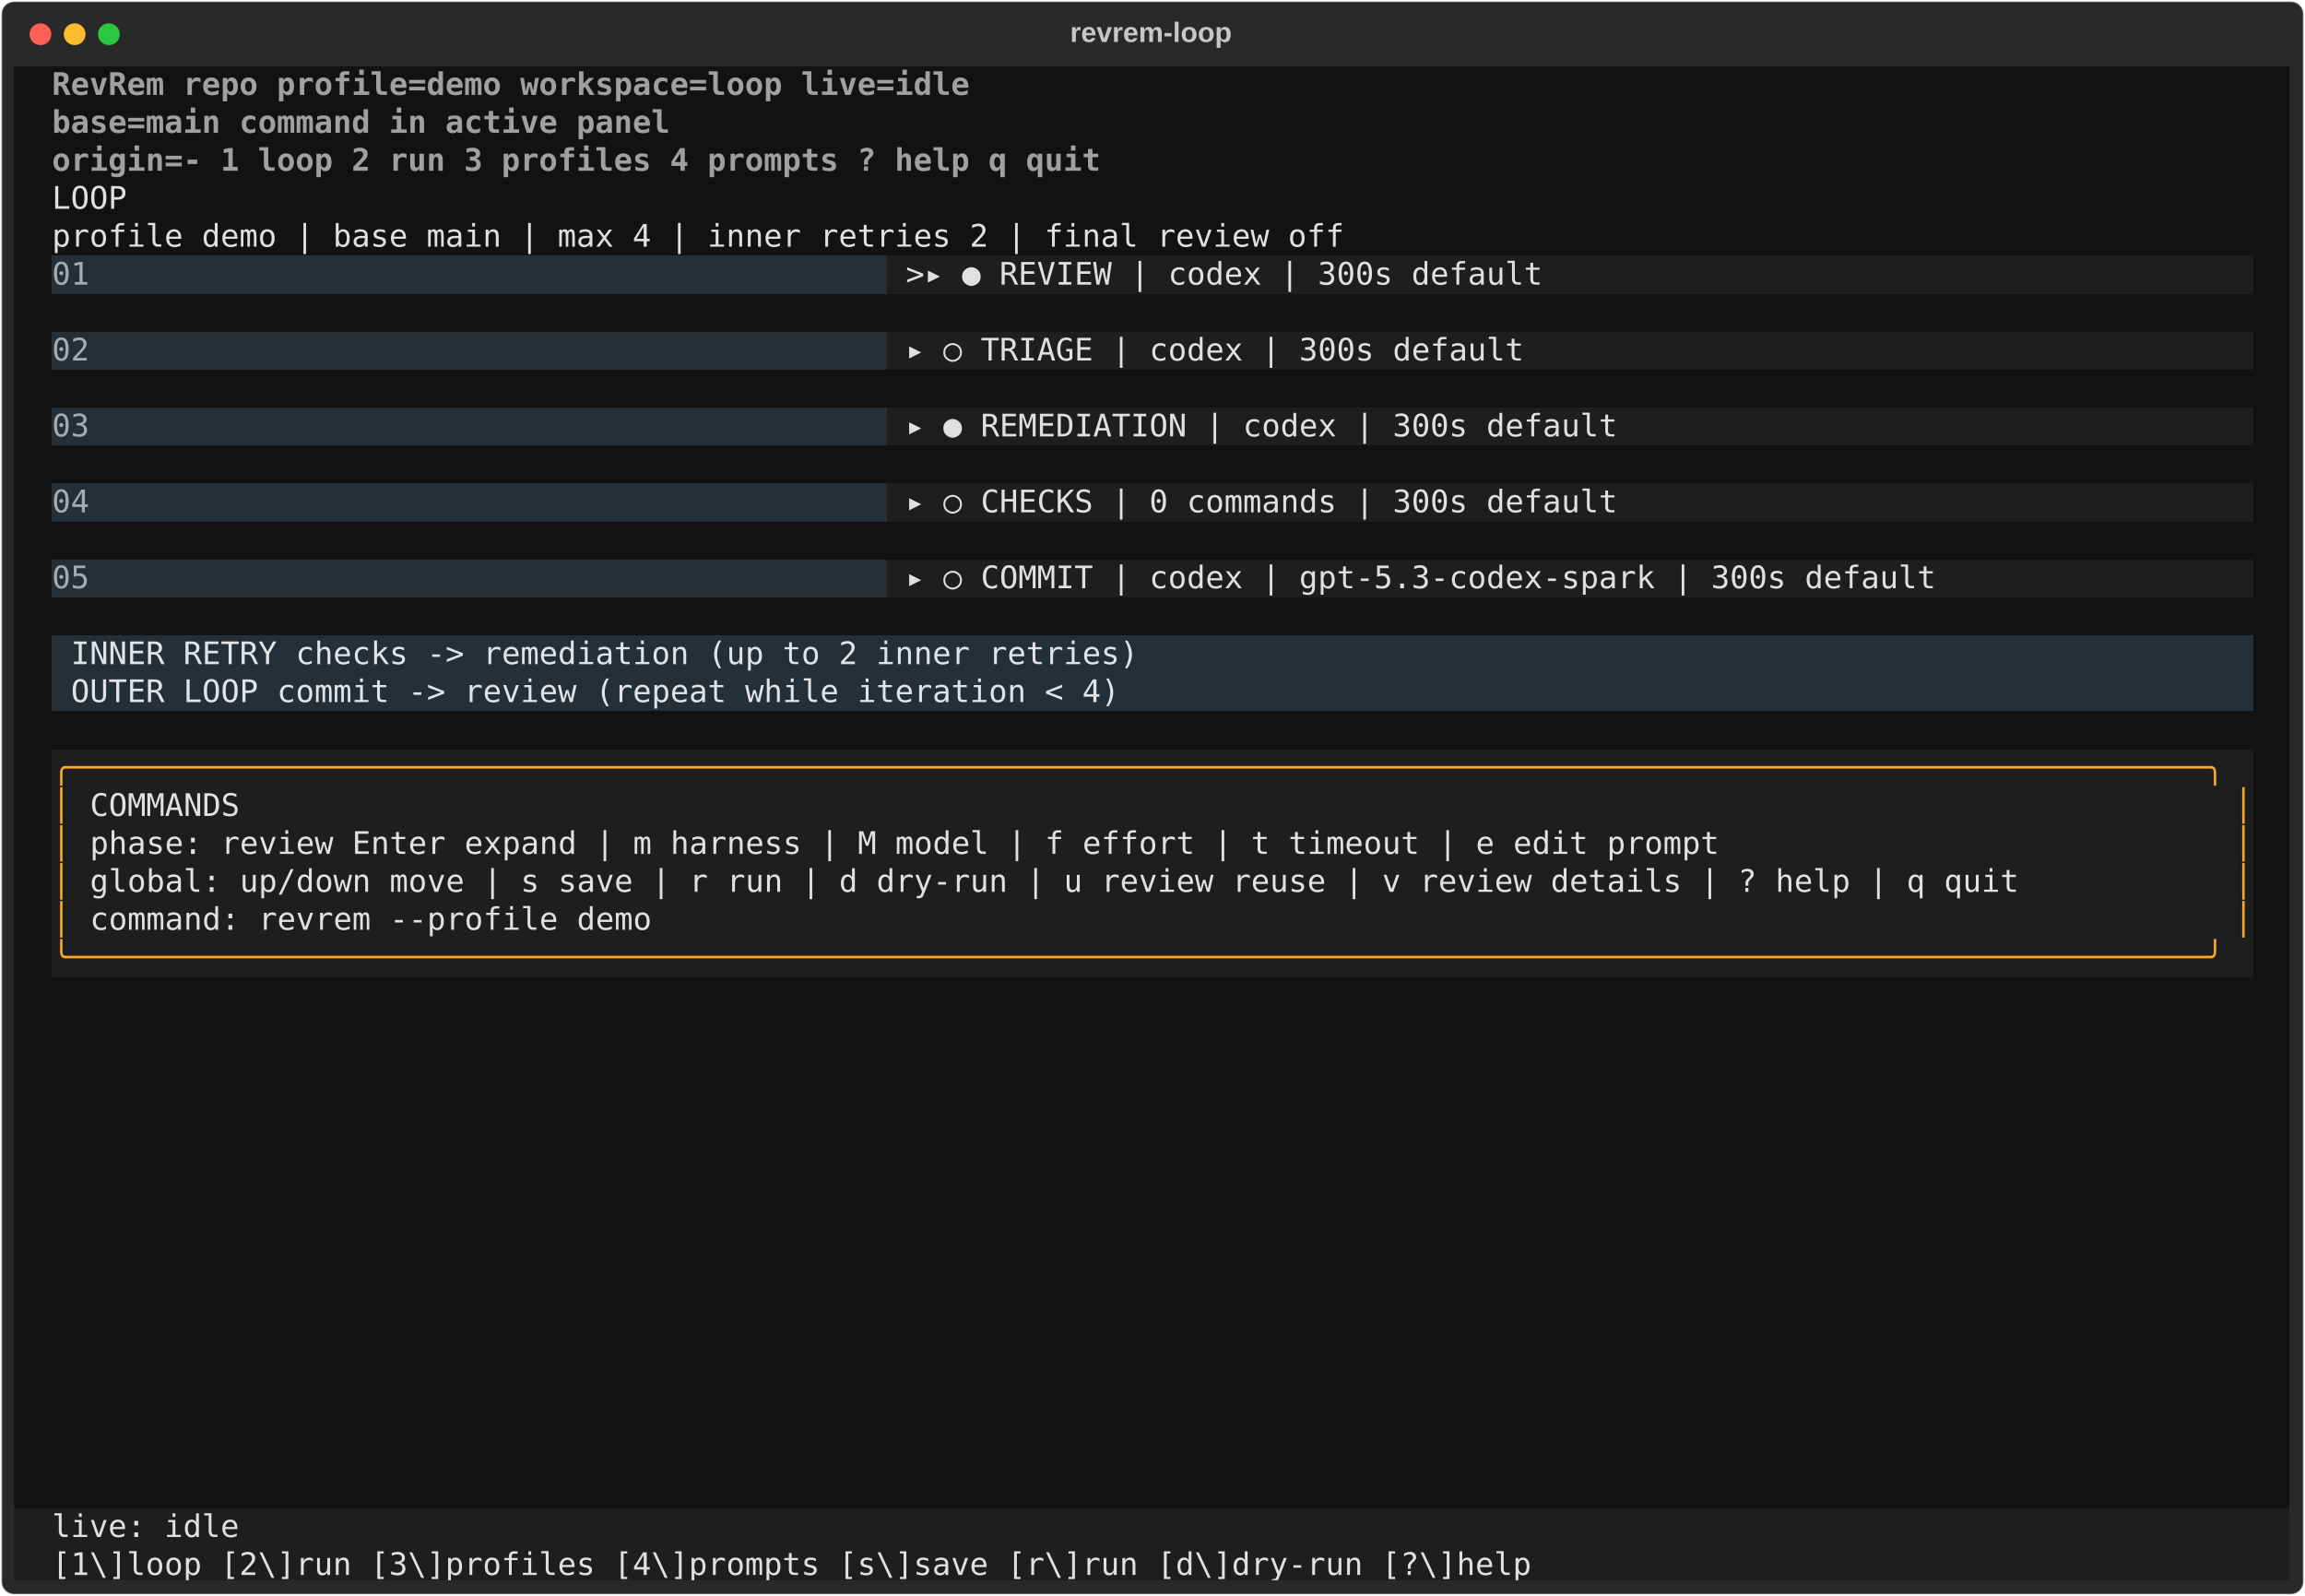
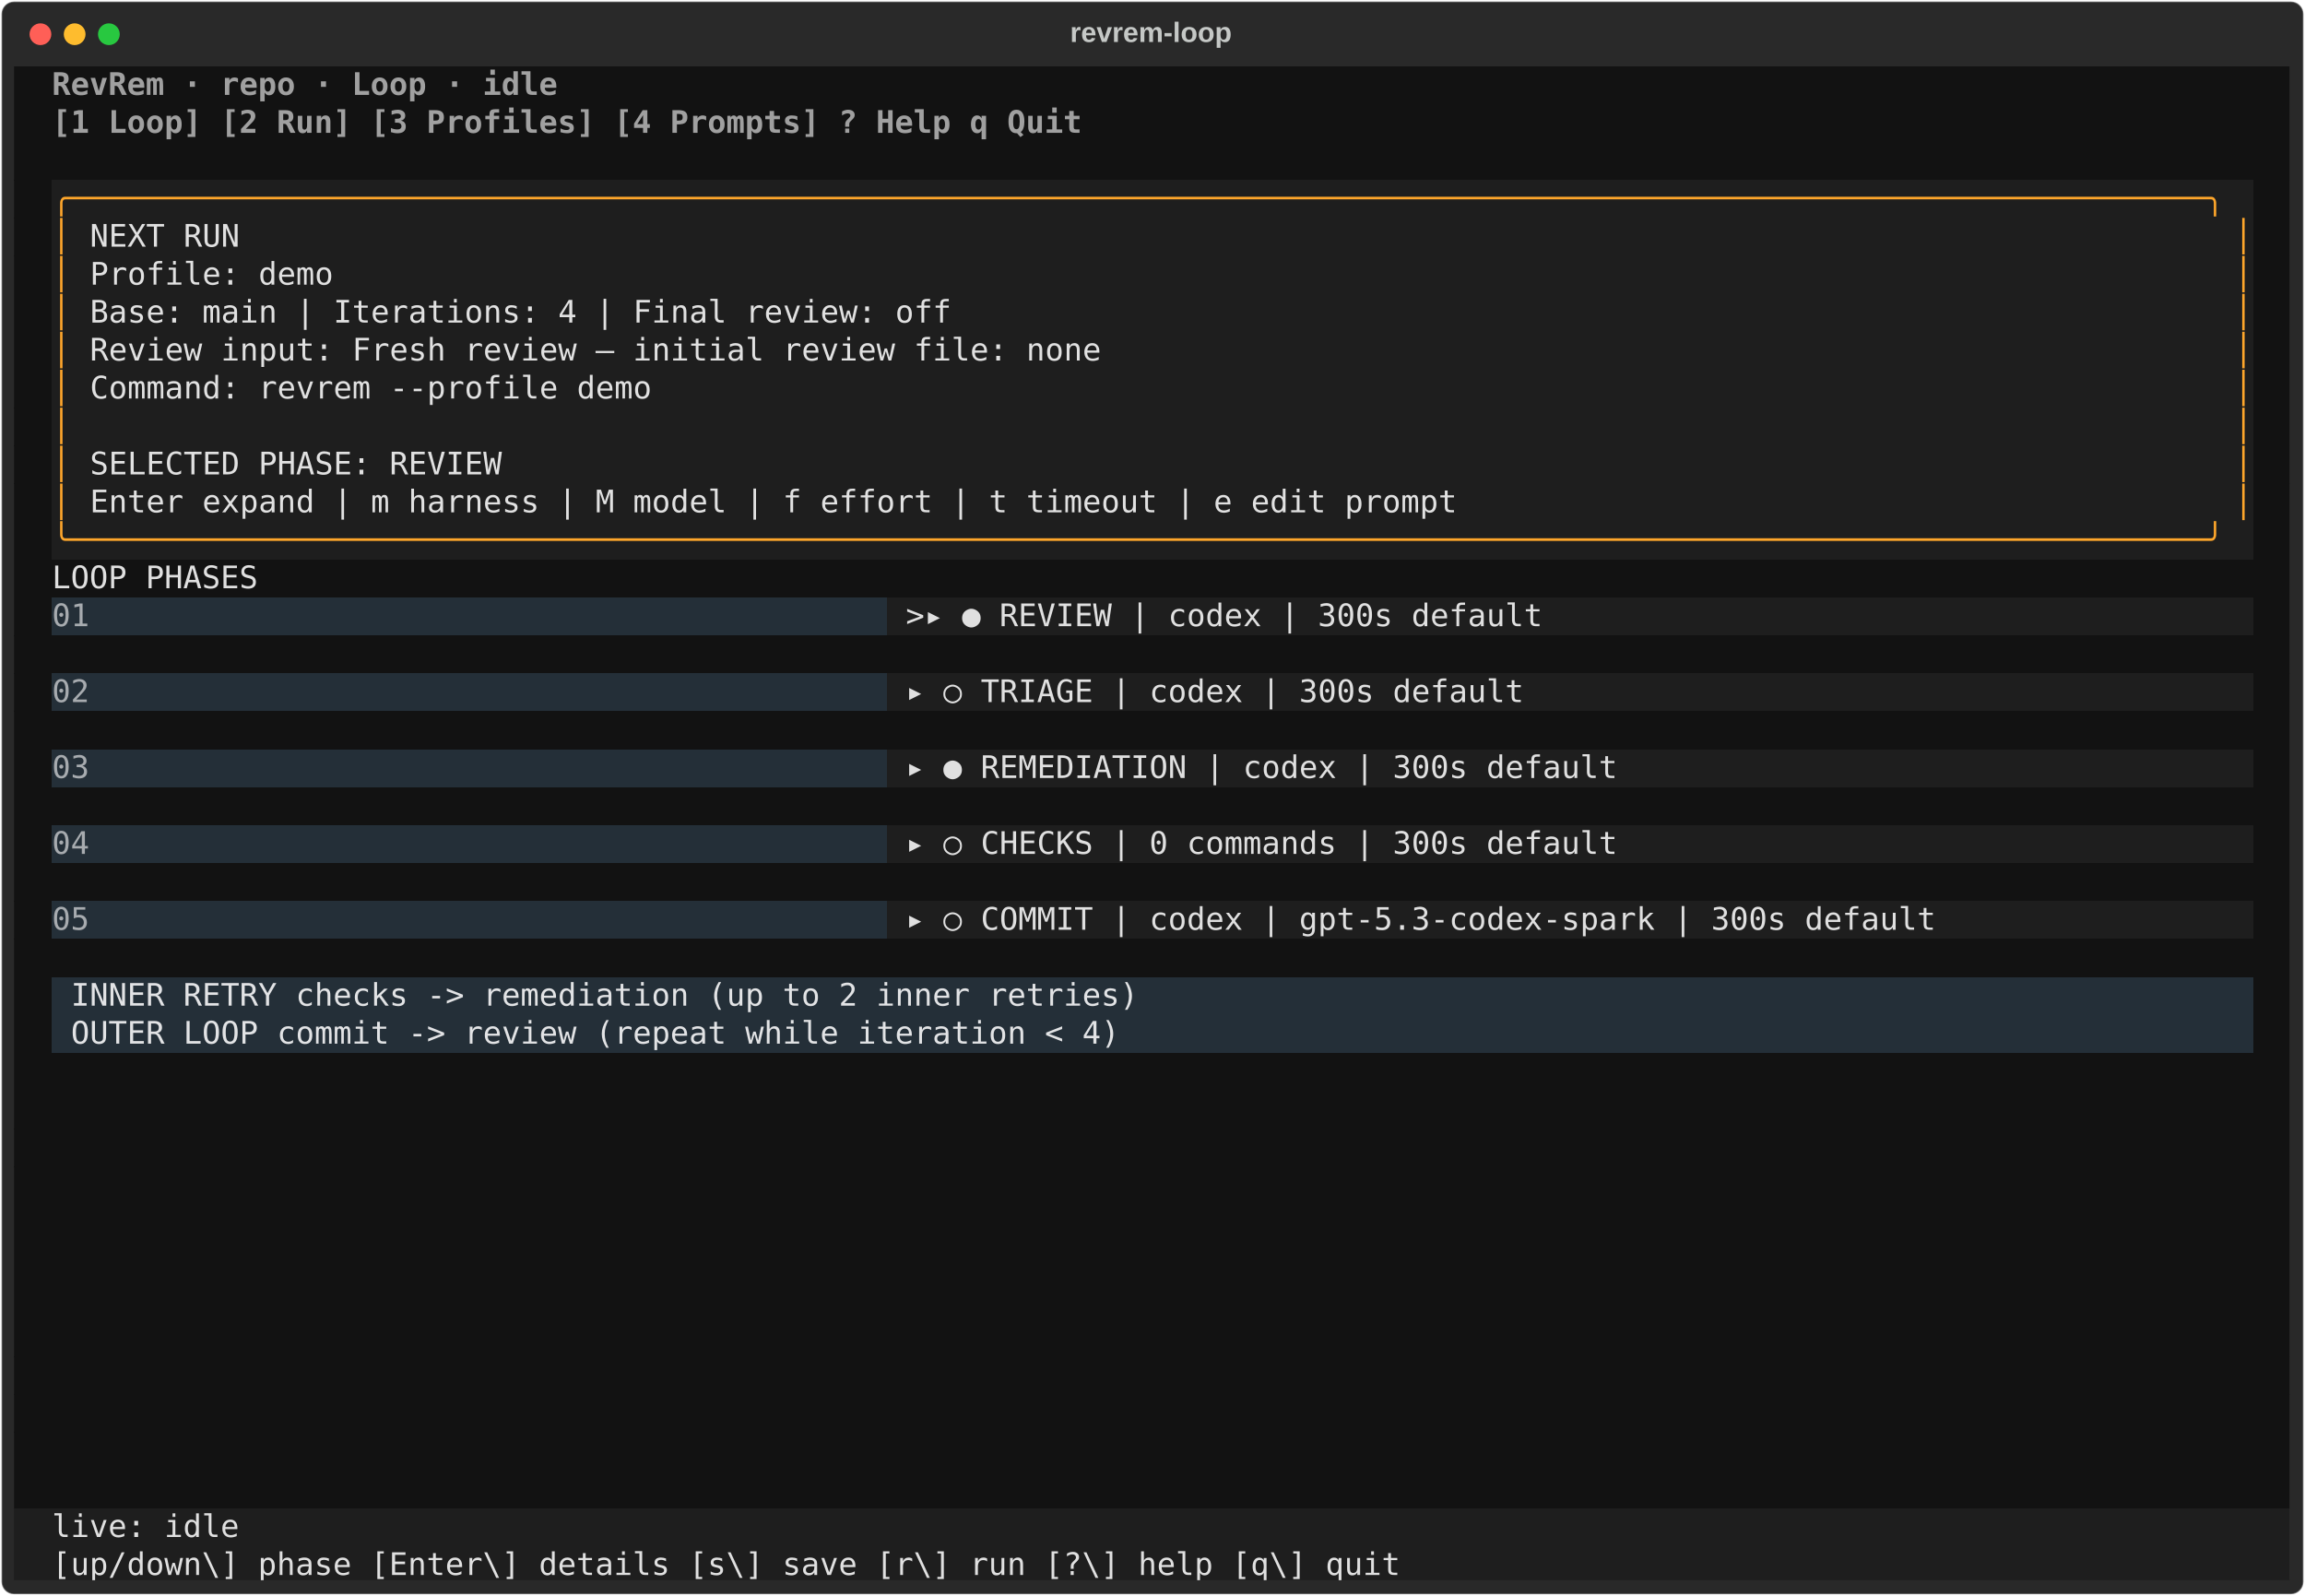
<svg xmlns="http://www.w3.org/2000/svg" class="rich-terminal" viewBox="0 0 1482 1026.0">
  <style>

    @font-face {
        font-family: "Fira Code";
        src: local("FiraCode-Regular"),
                url("https://cdnjs.cloudflare.com/ajax/libs/firacode/6.2.0/woff2/FiraCode-Regular.woff2") format("woff2"),
                url("https://cdnjs.cloudflare.com/ajax/libs/firacode/6.2.0/woff/FiraCode-Regular.woff") format("woff");
        font-style: normal;
        font-weight: 400;
    }
    @font-face {
        font-family: "Fira Code";
        src: local("FiraCode-Bold"),
                url("https://cdnjs.cloudflare.com/ajax/libs/firacode/6.2.0/woff2/FiraCode-Bold.woff2") format("woff2"),
                url("https://cdnjs.cloudflare.com/ajax/libs/firacode/6.2.0/woff/FiraCode-Bold.woff") format("woff");
        font-style: bold;
        font-weight: 700;
    }

    .terminal-ID-matrix {
        font-family: Fira Code, monospace;
        font-size: 20px;
        line-height: 24.4px;
        font-variant-east-asian: full-width;
    }

    .terminal-ID-title {
        font-size: 18px;
        font-weight: bold;
        font-family: arial;
    }

    .terminal-ID-r1 { fill: #c5c8c6 }
.terminal-ID-r2 { fill: #a0a0a0;font-weight: bold }
- .terminal-ID-r3 { fill: #e0e0e0 }
- .terminal-ID-r4 { fill: #a7abaf }
- .terminal-ID-r5 { fill: #e2e3e5 }
- .terminal-ID-r6 { fill: #fea62b }
- .terminal-ID-r7 { fill: #e1e1e1 }
+ .terminal-ID-r3 { fill: #fea62b }
+ .terminal-ID-r4 { fill: #e1e1e1 }
+ .terminal-ID-r5 { fill: #e0e0e0 }
+ .terminal-ID-r6 { fill: #a7abaf }
+ .terminal-ID-r7 { fill: #e2e3e5 }
    </style>
  <defs>
    <clipPath id="terminal-ID-clip-terminal">
      <rect x="0" y="0" width="1463.0" height="975.0" />
    </clipPath>
    <clipPath id="terminal-ID-line-0">
      <rect x="0" y="1.5" width="1464" height="24.65" />
    </clipPath>
    <clipPath id="terminal-ID-line-1">
      <rect x="0" y="25.9" width="1464" height="24.65" />
    </clipPath>
    <clipPath id="terminal-ID-line-2">
      <rect x="0" y="50.3" width="1464" height="24.65" />
    </clipPath>
    <clipPath id="terminal-ID-line-3">
      <rect x="0" y="74.7" width="1464" height="24.65" />
    </clipPath>
    <clipPath id="terminal-ID-line-4">
      <rect x="0" y="99.1" width="1464" height="24.65" />
    </clipPath>
    <clipPath id="terminal-ID-line-5">
      <rect x="0" y="123.5" width="1464" height="24.65" />
    </clipPath>
    <clipPath id="terminal-ID-line-6">
      <rect x="0" y="147.9" width="1464" height="24.65" />
    </clipPath>
    <clipPath id="terminal-ID-line-7">
      <rect x="0" y="172.3" width="1464" height="24.65" />
    </clipPath>
    <clipPath id="terminal-ID-line-8">
      <rect x="0" y="196.7" width="1464" height="24.65" />
    </clipPath>
    <clipPath id="terminal-ID-line-9">
      <rect x="0" y="221.1" width="1464" height="24.65" />
    </clipPath>
    <clipPath id="terminal-ID-line-10">
      <rect x="0" y="245.5" width="1464" height="24.65" />
    </clipPath>
    <clipPath id="terminal-ID-line-11">
      <rect x="0" y="269.9" width="1464" height="24.65" />
    </clipPath>
    <clipPath id="terminal-ID-line-12">
      <rect x="0" y="294.3" width="1464" height="24.65" />
    </clipPath>
    <clipPath id="terminal-ID-line-13">
      <rect x="0" y="318.7" width="1464" height="24.65" />
    </clipPath>
    <clipPath id="terminal-ID-line-14">
      <rect x="0" y="343.1" width="1464" height="24.65" />
    </clipPath>
    <clipPath id="terminal-ID-line-15">
      <rect x="0" y="367.5" width="1464" height="24.65" />
    </clipPath>
    <clipPath id="terminal-ID-line-16">
      <rect x="0" y="391.9" width="1464" height="24.65" />
    </clipPath>
    <clipPath id="terminal-ID-line-17">
      <rect x="0" y="416.3" width="1464" height="24.65" />
    </clipPath>
    <clipPath id="terminal-ID-line-18">
      <rect x="0" y="440.7" width="1464" height="24.65" />
    </clipPath>
    <clipPath id="terminal-ID-line-19">
      <rect x="0" y="465.1" width="1464" height="24.65" />
    </clipPath>
    <clipPath id="terminal-ID-line-20">
      <rect x="0" y="489.5" width="1464" height="24.65" />
    </clipPath>
    <clipPath id="terminal-ID-line-21">
      <rect x="0" y="513.9" width="1464" height="24.65" />
    </clipPath>
    <clipPath id="terminal-ID-line-22">
      <rect x="0" y="538.3" width="1464" height="24.65" />
    </clipPath>
    <clipPath id="terminal-ID-line-23">
      <rect x="0" y="562.7" width="1464" height="24.65" />
    </clipPath>
    <clipPath id="terminal-ID-line-24">
      <rect x="0" y="587.1" width="1464" height="24.65" />
    </clipPath>
    <clipPath id="terminal-ID-line-25">
      <rect x="0" y="611.5" width="1464" height="24.65" />
    </clipPath>
    <clipPath id="terminal-ID-line-26">
      <rect x="0" y="635.9" width="1464" height="24.65" />
    </clipPath>
    <clipPath id="terminal-ID-line-27">
      <rect x="0" y="660.3" width="1464" height="24.65" />
    </clipPath>
    <clipPath id="terminal-ID-line-28">
      <rect x="0" y="684.7" width="1464" height="24.65" />
    </clipPath>
    <clipPath id="terminal-ID-line-29">
      <rect x="0" y="709.1" width="1464" height="24.65" />
    </clipPath>
    <clipPath id="terminal-ID-line-30">
      <rect x="0" y="733.5" width="1464" height="24.65" />
    </clipPath>
    <clipPath id="terminal-ID-line-31">
      <rect x="0" y="757.9" width="1464" height="24.65" />
    </clipPath>
    <clipPath id="terminal-ID-line-32">
      <rect x="0" y="782.3" width="1464" height="24.65" />
    </clipPath>
    <clipPath id="terminal-ID-line-33">
      <rect x="0" y="806.7" width="1464" height="24.65" />
    </clipPath>
    <clipPath id="terminal-ID-line-34">
      <rect x="0" y="831.1" width="1464" height="24.65" />
    </clipPath>
    <clipPath id="terminal-ID-line-35">
      <rect x="0" y="855.5" width="1464" height="24.65" />
    </clipPath>
    <clipPath id="terminal-ID-line-36">
      <rect x="0" y="879.9" width="1464" height="24.65" />
    </clipPath>
    <clipPath id="terminal-ID-line-37">
      <rect x="0" y="904.3" width="1464" height="24.65" />
    </clipPath>
    <clipPath id="terminal-ID-line-38">
      <rect x="0" y="928.7" width="1464" height="24.65" />
    </clipPath>
  </defs>
  <rect fill="#292929" stroke="rgba(255,255,255,0.35)" stroke-width="1" x="1" y="1" width="1480" height="1024" rx="8" />
  <text class="terminal-ID-title" fill="#c5c8c6" text-anchor="middle" x="740" y="27">revrem-loop</text>
  <g transform="translate(26,22)">
    <circle cx="0" cy="0" r="7" fill="#ff5f57" />
    <circle cx="22" cy="0" r="7" fill="#febc2e" />
    <circle cx="44" cy="0" r="7" fill="#28c840" />
  </g>
  <g transform="translate(9, 41)" clip-path="url(#terminal-ID-clip-terminal)">
    <rect fill="#121212" x="0" y="1.5" width="24.4" height="24.65" shape-rendering="crispEdges" />
-     <rect fill="#121212" x="24.4" y="1.5" width="646.6" height="24.65" shape-rendering="crispEdges" />
-     <rect fill="#121212" x="671" y="1.5" width="793" height="24.65" shape-rendering="crispEdges" />
+     <rect fill="#121212" x="24.4" y="1.5" width="329.4" height="24.65" shape-rendering="crispEdges" />
+     <rect fill="#121212" x="353.8" y="1.5" width="1110.2" height="24.65" shape-rendering="crispEdges" />
    <rect fill="#121212" x="0" y="25.9" width="24.4" height="24.65" shape-rendering="crispEdges" />
-     <rect fill="#121212" x="24.4" y="25.9" width="414.8" height="24.65" shape-rendering="crispEdges" />
-     <rect fill="#121212" x="439.2" y="25.9" width="1024.8" height="24.65" shape-rendering="crispEdges" />
-     <rect fill="#121212" x="0" y="50.3" width="24.4" height="24.65" shape-rendering="crispEdges" />
-     <rect fill="#121212" x="24.4" y="50.3" width="719.8" height="24.65" shape-rendering="crispEdges" />
-     <rect fill="#121212" x="744.2" y="50.3" width="719.8" height="24.65" shape-rendering="crispEdges" />
+     <rect fill="#121212" x="24.4" y="25.9" width="732" height="24.65" shape-rendering="crispEdges" />
+     <rect fill="#121212" x="756.4" y="25.9" width="707.6" height="24.65" shape-rendering="crispEdges" />
+     <rect fill="#121212" x="0" y="50.3" width="1464" height="24.65" shape-rendering="crispEdges" />
    <rect fill="#121212" x="0" y="74.7" width="24.4" height="24.65" shape-rendering="crispEdges" />
-     <rect fill="#121212" x="24.4" y="74.7" width="48.8" height="24.65" shape-rendering="crispEdges" />
-     <rect fill="#121212" x="73.2" y="74.7" width="1390.8" height="24.65" shape-rendering="crispEdges" />
+     <rect fill="#1e1e1e" x="24.4" y="74.7" width="1415.2" height="24.65" shape-rendering="crispEdges" />
+     <rect fill="#121212" x="1439.6" y="74.7" width="24.4" height="24.65" shape-rendering="crispEdges" />
    <rect fill="#121212" x="0" y="99.1" width="24.4" height="24.65" shape-rendering="crispEdges" />
-     <rect fill="#121212" x="24.4" y="99.1" width="841.8" height="24.65" shape-rendering="crispEdges" />
-     <rect fill="#121212" x="866.2" y="99.1" width="597.8" height="24.65" shape-rendering="crispEdges" />
+     <rect fill="#1e1e1e" x="24.4" y="99.1" width="12.2" height="24.65" shape-rendering="crispEdges" />
+     <rect fill="#1e1e1e" x="36.6" y="99.1" width="12.2" height="24.65" shape-rendering="crispEdges" />
+     <rect fill="#1e1e1e" x="48.8" y="99.1" width="97.6" height="24.65" shape-rendering="crispEdges" />
+     <rect fill="#1e1e1e" x="146.4" y="99.1" width="1281" height="24.65" shape-rendering="crispEdges" />
+     <rect fill="#1e1e1e" x="1427.4" y="99.1" width="12.2" height="24.65" shape-rendering="crispEdges" />
+     <rect fill="#121212" x="1439.6" y="99.1" width="24.4" height="24.65" shape-rendering="crispEdges" />
    <rect fill="#121212" x="0" y="123.5" width="24.4" height="24.65" shape-rendering="crispEdges" />
-     <rect fill="#242f38" x="24.4" y="123.5" width="24.4" height="24.65" shape-rendering="crispEdges" />
-     <rect fill="#242f38" x="48.8" y="123.5" width="512.4" height="24.65" shape-rendering="crispEdges" />
-     <rect fill="#1e1e1e" x="561.2" y="123.5" width="12.2" height="24.65" shape-rendering="crispEdges" />
-     <rect fill="#1e1e1e" x="573.4" y="123.5" width="475.8" height="24.65" shape-rendering="crispEdges" />
-     <rect fill="#1e1e1e" x="1049.2" y="123.5" width="390.4" height="24.65" shape-rendering="crispEdges" />
+     <rect fill="#1e1e1e" x="24.4" y="123.5" width="12.2" height="24.65" shape-rendering="crispEdges" />
+     <rect fill="#1e1e1e" x="36.6" y="123.5" width="12.2" height="24.65" shape-rendering="crispEdges" />
+     <rect fill="#1e1e1e" x="48.8" y="123.5" width="158.6" height="24.65" shape-rendering="crispEdges" />
+     <rect fill="#1e1e1e" x="207.4" y="123.5" width="1220" height="24.65" shape-rendering="crispEdges" />
+     <rect fill="#1e1e1e" x="1427.4" y="123.5" width="12.2" height="24.65" shape-rendering="crispEdges" />
    <rect fill="#121212" x="1439.6" y="123.5" width="24.4" height="24.65" shape-rendering="crispEdges" />
-     <rect fill="#121212" x="0" y="147.9" width="1464" height="24.65" shape-rendering="crispEdges" />
+     <rect fill="#121212" x="0" y="147.9" width="24.4" height="24.65" shape-rendering="crispEdges" />
+     <rect fill="#1e1e1e" x="24.4" y="147.9" width="12.2" height="24.65" shape-rendering="crispEdges" />
+     <rect fill="#1e1e1e" x="36.6" y="147.9" width="12.2" height="24.65" shape-rendering="crispEdges" />
+     <rect fill="#1e1e1e" x="48.8" y="147.9" width="561.2" height="24.65" shape-rendering="crispEdges" />
+     <rect fill="#1e1e1e" x="610" y="147.9" width="817.4" height="24.65" shape-rendering="crispEdges" />
+     <rect fill="#1e1e1e" x="1427.4" y="147.9" width="12.2" height="24.65" shape-rendering="crispEdges" />
+     <rect fill="#121212" x="1439.6" y="147.9" width="24.4" height="24.65" shape-rendering="crispEdges" />
    <rect fill="#121212" x="0" y="172.3" width="24.4" height="24.65" shape-rendering="crispEdges" />
-     <rect fill="#242f38" x="24.4" y="172.3" width="24.4" height="24.65" shape-rendering="crispEdges" />
-     <rect fill="#242f38" x="48.8" y="172.3" width="512.4" height="24.65" shape-rendering="crispEdges" />
-     <rect fill="#1e1e1e" x="561.2" y="172.3" width="12.2" height="24.65" shape-rendering="crispEdges" />
-     <rect fill="#1e1e1e" x="573.4" y="172.3" width="475.8" height="24.65" shape-rendering="crispEdges" />
-     <rect fill="#1e1e1e" x="1049.2" y="172.3" width="390.4" height="24.65" shape-rendering="crispEdges" />
+     <rect fill="#1e1e1e" x="24.4" y="172.3" width="12.2" height="24.65" shape-rendering="crispEdges" />
+     <rect fill="#1e1e1e" x="36.6" y="172.3" width="12.2" height="24.65" shape-rendering="crispEdges" />
+     <rect fill="#1e1e1e" x="48.8" y="172.3" width="658.8" height="24.65" shape-rendering="crispEdges" />
+     <rect fill="#1e1e1e" x="707.6" y="172.3" width="719.8" height="24.65" shape-rendering="crispEdges" />
+     <rect fill="#1e1e1e" x="1427.4" y="172.3" width="12.2" height="24.65" shape-rendering="crispEdges" />
    <rect fill="#121212" x="1439.6" y="172.3" width="24.4" height="24.65" shape-rendering="crispEdges" />
-     <rect fill="#121212" x="0" y="196.7" width="1464" height="24.65" shape-rendering="crispEdges" />
+     <rect fill="#121212" x="0" y="196.7" width="24.4" height="24.65" shape-rendering="crispEdges" />
+     <rect fill="#1e1e1e" x="24.4" y="196.7" width="12.2" height="24.65" shape-rendering="crispEdges" />
+     <rect fill="#1e1e1e" x="36.6" y="196.7" width="12.2" height="24.65" shape-rendering="crispEdges" />
+     <rect fill="#1e1e1e" x="48.8" y="196.7" width="366" height="24.65" shape-rendering="crispEdges" />
+     <rect fill="#1e1e1e" x="414.8" y="196.7" width="1012.6" height="24.65" shape-rendering="crispEdges" />
+     <rect fill="#1e1e1e" x="1427.4" y="196.7" width="12.2" height="24.65" shape-rendering="crispEdges" />
+     <rect fill="#121212" x="1439.6" y="196.7" width="24.4" height="24.65" shape-rendering="crispEdges" />
    <rect fill="#121212" x="0" y="221.1" width="24.4" height="24.65" shape-rendering="crispEdges" />
-     <rect fill="#242f38" x="24.4" y="221.1" width="24.4" height="24.65" shape-rendering="crispEdges" />
-     <rect fill="#242f38" x="48.8" y="221.1" width="512.4" height="24.65" shape-rendering="crispEdges" />
-     <rect fill="#1e1e1e" x="561.2" y="221.1" width="12.2" height="24.65" shape-rendering="crispEdges" />
-     <rect fill="#1e1e1e" x="573.4" y="221.1" width="475.8" height="24.65" shape-rendering="crispEdges" />
-     <rect fill="#1e1e1e" x="1049.2" y="221.1" width="390.4" height="24.65" shape-rendering="crispEdges" />
+     <rect fill="#1e1e1e" x="24.4" y="221.1" width="12.2" height="24.65" shape-rendering="crispEdges" />
+     <rect fill="#1e1e1e" x="36.6" y="221.1" width="12.2" height="24.65" shape-rendering="crispEdges" />
+     <rect fill="#1e1e1e" x="48.8" y="221.1" width="0" height="24.65" shape-rendering="crispEdges" />
+     <rect fill="#1e1e1e" x="48.8" y="221.1" width="1378.6" height="24.65" shape-rendering="crispEdges" />
+     <rect fill="#1e1e1e" x="1427.4" y="221.1" width="12.2" height="24.65" shape-rendering="crispEdges" />
    <rect fill="#121212" x="1439.6" y="221.1" width="24.4" height="24.65" shape-rendering="crispEdges" />
-     <rect fill="#121212" x="0" y="245.5" width="1464" height="24.65" shape-rendering="crispEdges" />
+     <rect fill="#121212" x="0" y="245.5" width="24.4" height="24.65" shape-rendering="crispEdges" />
+     <rect fill="#1e1e1e" x="24.4" y="245.5" width="12.2" height="24.65" shape-rendering="crispEdges" />
+     <rect fill="#1e1e1e" x="36.6" y="245.5" width="12.2" height="24.65" shape-rendering="crispEdges" />
+     <rect fill="#1e1e1e" x="48.8" y="245.5" width="268.4" height="24.65" shape-rendering="crispEdges" />
+     <rect fill="#1e1e1e" x="317.2" y="245.5" width="1110.2" height="24.65" shape-rendering="crispEdges" />
+     <rect fill="#1e1e1e" x="1427.4" y="245.5" width="12.2" height="24.65" shape-rendering="crispEdges" />
+     <rect fill="#121212" x="1439.6" y="245.5" width="24.4" height="24.65" shape-rendering="crispEdges" />
    <rect fill="#121212" x="0" y="269.9" width="24.4" height="24.65" shape-rendering="crispEdges" />
-     <rect fill="#242f38" x="24.4" y="269.9" width="24.4" height="24.65" shape-rendering="crispEdges" />
-     <rect fill="#242f38" x="48.8" y="269.9" width="512.4" height="24.65" shape-rendering="crispEdges" />
-     <rect fill="#1e1e1e" x="561.2" y="269.9" width="12.2" height="24.65" shape-rendering="crispEdges" />
-     <rect fill="#1e1e1e" x="573.4" y="269.9" width="536.8" height="24.65" shape-rendering="crispEdges" />
-     <rect fill="#1e1e1e" x="1110.2" y="269.9" width="329.4" height="24.65" shape-rendering="crispEdges" />
+     <rect fill="#1e1e1e" x="24.4" y="269.9" width="12.2" height="24.65" shape-rendering="crispEdges" />
+     <rect fill="#1e1e1e" x="36.6" y="269.9" width="12.2" height="24.65" shape-rendering="crispEdges" />
+     <rect fill="#1e1e1e" x="48.8" y="269.9" width="890.6" height="24.65" shape-rendering="crispEdges" />
+     <rect fill="#1e1e1e" x="939.4" y="269.9" width="488" height="24.65" shape-rendering="crispEdges" />
+     <rect fill="#1e1e1e" x="1427.4" y="269.9" width="12.2" height="24.65" shape-rendering="crispEdges" />
    <rect fill="#121212" x="1439.6" y="269.9" width="24.4" height="24.65" shape-rendering="crispEdges" />
-     <rect fill="#121212" x="0" y="294.3" width="1464" height="24.65" shape-rendering="crispEdges" />
+     <rect fill="#121212" x="0" y="294.3" width="24.4" height="24.65" shape-rendering="crispEdges" />
+     <rect fill="#1e1e1e" x="24.4" y="294.3" width="1415.2" height="24.65" shape-rendering="crispEdges" />
+     <rect fill="#121212" x="1439.6" y="294.3" width="24.4" height="24.65" shape-rendering="crispEdges" />
    <rect fill="#121212" x="0" y="318.7" width="24.4" height="24.65" shape-rendering="crispEdges" />
-     <rect fill="#242f38" x="24.4" y="318.7" width="24.4" height="24.65" shape-rendering="crispEdges" />
-     <rect fill="#242f38" x="48.8" y="318.7" width="512.4" height="24.65" shape-rendering="crispEdges" />
-     <rect fill="#1e1e1e" x="561.2" y="318.7" width="12.2" height="24.65" shape-rendering="crispEdges" />
-     <rect fill="#1e1e1e" x="573.4" y="318.7" width="744.2" height="24.65" shape-rendering="crispEdges" />
-     <rect fill="#1e1e1e" x="1317.6" y="318.7" width="122" height="24.65" shape-rendering="crispEdges" />
-     <rect fill="#121212" x="1439.6" y="318.7" width="24.4" height="24.65" shape-rendering="crispEdges" />
-     <rect fill="#121212" x="0" y="343.1" width="1464" height="24.65" shape-rendering="crispEdges" />
-     <rect fill="#121212" x="0" y="367.5" width="24.4" height="24.65" shape-rendering="crispEdges" />
-     <rect fill="#242f38" x="24.4" y="367.5" width="12.2" height="24.65" shape-rendering="crispEdges" />
-     <rect fill="#242f38" x="36.6" y="367.5" width="719.8" height="24.65" shape-rendering="crispEdges" />
-     <rect fill="#242f38" x="756.4" y="367.5" width="683.2" height="24.65" shape-rendering="crispEdges" />
-     <rect fill="#121212" x="1439.6" y="367.5" width="24.4" height="24.65" shape-rendering="crispEdges" />
+     <rect fill="#121212" x="24.4" y="318.7" width="134.2" height="24.65" shape-rendering="crispEdges" />
+     <rect fill="#121212" x="158.6" y="318.7" width="1305.4" height="24.65" shape-rendering="crispEdges" />
+     <rect fill="#121212" x="0" y="343.1" width="24.4" height="24.65" shape-rendering="crispEdges" />
+     <rect fill="#242f38" x="24.4" y="343.1" width="24.4" height="24.65" shape-rendering="crispEdges" />
+     <rect fill="#242f38" x="48.8" y="343.1" width="512.4" height="24.65" shape-rendering="crispEdges" />
+     <rect fill="#1e1e1e" x="561.2" y="343.1" width="12.2" height="24.65" shape-rendering="crispEdges" />
+     <rect fill="#1e1e1e" x="573.4" y="343.1" width="475.8" height="24.65" shape-rendering="crispEdges" />
+     <rect fill="#1e1e1e" x="1049.2" y="343.1" width="390.4" height="24.65" shape-rendering="crispEdges" />
+     <rect fill="#121212" x="1439.6" y="343.1" width="24.4" height="24.65" shape-rendering="crispEdges" />
+     <rect fill="#121212" x="0" y="367.5" width="1464" height="24.65" shape-rendering="crispEdges" />
    <rect fill="#121212" x="0" y="391.9" width="24.4" height="24.65" shape-rendering="crispEdges" />
-     <rect fill="#242f38" x="24.4" y="391.9" width="12.2" height="24.65" shape-rendering="crispEdges" />
-     <rect fill="#242f38" x="36.6" y="391.9" width="768.6" height="24.65" shape-rendering="crispEdges" />
-     <rect fill="#242f38" x="805.2" y="391.9" width="634.4" height="24.65" shape-rendering="crispEdges" />
+     <rect fill="#242f38" x="24.4" y="391.9" width="24.4" height="24.65" shape-rendering="crispEdges" />
+     <rect fill="#242f38" x="48.8" y="391.9" width="512.4" height="24.65" shape-rendering="crispEdges" />
+     <rect fill="#1e1e1e" x="561.2" y="391.9" width="12.2" height="24.65" shape-rendering="crispEdges" />
+     <rect fill="#1e1e1e" x="573.4" y="391.9" width="475.8" height="24.65" shape-rendering="crispEdges" />
+     <rect fill="#1e1e1e" x="1049.2" y="391.9" width="390.4" height="24.65" shape-rendering="crispEdges" />
    <rect fill="#121212" x="1439.6" y="391.9" width="24.4" height="24.65" shape-rendering="crispEdges" />
    <rect fill="#121212" x="0" y="416.3" width="1464" height="24.65" shape-rendering="crispEdges" />
    <rect fill="#121212" x="0" y="440.7" width="24.4" height="24.65" shape-rendering="crispEdges" />
-     <rect fill="#1e1e1e" x="24.4" y="440.7" width="1415.2" height="24.65" shape-rendering="crispEdges" />
+     <rect fill="#242f38" x="24.4" y="440.7" width="24.4" height="24.65" shape-rendering="crispEdges" />
+     <rect fill="#242f38" x="48.8" y="440.7" width="512.4" height="24.65" shape-rendering="crispEdges" />
+     <rect fill="#1e1e1e" x="561.2" y="440.7" width="12.2" height="24.65" shape-rendering="crispEdges" />
+     <rect fill="#1e1e1e" x="573.4" y="440.7" width="475.8" height="24.65" shape-rendering="crispEdges" />
+     <rect fill="#1e1e1e" x="1049.2" y="440.7" width="390.4" height="24.65" shape-rendering="crispEdges" />
    <rect fill="#121212" x="1439.6" y="440.7" width="24.4" height="24.65" shape-rendering="crispEdges" />
-     <rect fill="#121212" x="0" y="465.1" width="24.4" height="24.65" shape-rendering="crispEdges" />
-     <rect fill="#1e1e1e" x="24.4" y="465.1" width="12.2" height="24.65" shape-rendering="crispEdges" />
-     <rect fill="#1e1e1e" x="36.6" y="465.1" width="12.2" height="24.65" shape-rendering="crispEdges" />
-     <rect fill="#1e1e1e" x="48.8" y="465.1" width="97.6" height="24.65" shape-rendering="crispEdges" />
-     <rect fill="#1e1e1e" x="146.4" y="465.1" width="1281" height="24.65" shape-rendering="crispEdges" />
-     <rect fill="#1e1e1e" x="1427.4" y="465.1" width="12.2" height="24.65" shape-rendering="crispEdges" />
-     <rect fill="#121212" x="1439.6" y="465.1" width="24.4" height="24.65" shape-rendering="crispEdges" />
+     <rect fill="#121212" x="0" y="465.1" width="1464" height="24.65" shape-rendering="crispEdges" />
    <rect fill="#121212" x="0" y="489.5" width="24.4" height="24.65" shape-rendering="crispEdges" />
-     <rect fill="#1e1e1e" x="24.4" y="489.5" width="12.2" height="24.65" shape-rendering="crispEdges" />
-     <rect fill="#1e1e1e" x="36.6" y="489.5" width="12.2" height="24.65" shape-rendering="crispEdges" />
-     <rect fill="#1e1e1e" x="48.8" y="489.5" width="1098" height="24.65" shape-rendering="crispEdges" />
-     <rect fill="#1e1e1e" x="1146.8" y="489.5" width="280.6" height="24.65" shape-rendering="crispEdges" />
-     <rect fill="#1e1e1e" x="1427.4" y="489.5" width="12.2" height="24.65" shape-rendering="crispEdges" />
+     <rect fill="#242f38" x="24.4" y="489.5" width="24.4" height="24.65" shape-rendering="crispEdges" />
+     <rect fill="#242f38" x="48.8" y="489.5" width="512.4" height="24.65" shape-rendering="crispEdges" />
+     <rect fill="#1e1e1e" x="561.2" y="489.5" width="12.2" height="24.65" shape-rendering="crispEdges" />
+     <rect fill="#1e1e1e" x="573.4" y="489.5" width="536.8" height="24.65" shape-rendering="crispEdges" />
+     <rect fill="#1e1e1e" x="1110.2" y="489.5" width="329.4" height="24.65" shape-rendering="crispEdges" />
    <rect fill="#121212" x="1439.6" y="489.5" width="24.4" height="24.65" shape-rendering="crispEdges" />
-     <rect fill="#121212" x="0" y="513.9" width="24.4" height="24.65" shape-rendering="crispEdges" />
-     <rect fill="#1e1e1e" x="24.4" y="513.9" width="12.2" height="24.65" shape-rendering="crispEdges" />
-     <rect fill="#1e1e1e" x="36.6" y="513.9" width="12.2" height="24.65" shape-rendering="crispEdges" />
-     <rect fill="#1e1e1e" x="48.8" y="513.9" width="1256.6" height="24.65" shape-rendering="crispEdges" />
-     <rect fill="#1e1e1e" x="1305.4" y="513.9" width="122" height="24.65" shape-rendering="crispEdges" />
-     <rect fill="#1e1e1e" x="1427.4" y="513.9" width="12.2" height="24.65" shape-rendering="crispEdges" />
-     <rect fill="#121212" x="1439.6" y="513.9" width="24.4" height="24.65" shape-rendering="crispEdges" />
+     <rect fill="#121212" x="0" y="513.9" width="1464" height="24.65" shape-rendering="crispEdges" />
    <rect fill="#121212" x="0" y="538.3" width="24.4" height="24.65" shape-rendering="crispEdges" />
-     <rect fill="#1e1e1e" x="24.4" y="538.3" width="12.2" height="24.65" shape-rendering="crispEdges" />
-     <rect fill="#1e1e1e" x="36.6" y="538.3" width="12.2" height="24.65" shape-rendering="crispEdges" />
-     <rect fill="#1e1e1e" x="48.8" y="538.3" width="366" height="24.65" shape-rendering="crispEdges" />
-     <rect fill="#1e1e1e" x="414.8" y="538.3" width="1012.6" height="24.65" shape-rendering="crispEdges" />
-     <rect fill="#1e1e1e" x="1427.4" y="538.3" width="12.2" height="24.65" shape-rendering="crispEdges" />
+     <rect fill="#242f38" x="24.4" y="538.3" width="24.4" height="24.65" shape-rendering="crispEdges" />
+     <rect fill="#242f38" x="48.8" y="538.3" width="512.4" height="24.65" shape-rendering="crispEdges" />
+     <rect fill="#1e1e1e" x="561.2" y="538.3" width="12.2" height="24.65" shape-rendering="crispEdges" />
+     <rect fill="#1e1e1e" x="573.4" y="538.3" width="744.2" height="24.65" shape-rendering="crispEdges" />
+     <rect fill="#1e1e1e" x="1317.6" y="538.3" width="122" height="24.65" shape-rendering="crispEdges" />
    <rect fill="#121212" x="1439.6" y="538.3" width="24.4" height="24.65" shape-rendering="crispEdges" />
-     <rect fill="#121212" x="0" y="562.7" width="24.4" height="24.65" shape-rendering="crispEdges" />
-     <rect fill="#1e1e1e" x="24.4" y="562.7" width="1415.2" height="24.65" shape-rendering="crispEdges" />
-     <rect fill="#121212" x="1439.6" y="562.7" width="24.4" height="24.65" shape-rendering="crispEdges" />
-     <rect fill="#121212" x="0" y="587.1" width="1464" height="24.65" shape-rendering="crispEdges" />
-     <rect fill="#121212" x="0" y="611.5" width="1464" height="24.65" shape-rendering="crispEdges" />
+     <rect fill="#121212" x="0" y="562.7" width="1464" height="24.65" shape-rendering="crispEdges" />
+     <rect fill="#121212" x="0" y="587.1" width="24.4" height="24.65" shape-rendering="crispEdges" />
+     <rect fill="#242f38" x="24.4" y="587.1" width="12.2" height="24.65" shape-rendering="crispEdges" />
+     <rect fill="#242f38" x="36.6" y="587.1" width="719.8" height="24.65" shape-rendering="crispEdges" />
+     <rect fill="#242f38" x="756.4" y="587.1" width="683.2" height="24.65" shape-rendering="crispEdges" />
+     <rect fill="#121212" x="1439.6" y="587.1" width="24.4" height="24.65" shape-rendering="crispEdges" />
+     <rect fill="#121212" x="0" y="611.5" width="24.4" height="24.65" shape-rendering="crispEdges" />
+     <rect fill="#242f38" x="24.4" y="611.5" width="12.2" height="24.65" shape-rendering="crispEdges" />
+     <rect fill="#242f38" x="36.6" y="611.5" width="768.6" height="24.65" shape-rendering="crispEdges" />
+     <rect fill="#242f38" x="805.2" y="611.5" width="634.4" height="24.65" shape-rendering="crispEdges" />
+     <rect fill="#121212" x="1439.6" y="611.5" width="24.4" height="24.65" shape-rendering="crispEdges" />
    <rect fill="#121212" x="0" y="635.9" width="1464" height="24.65" shape-rendering="crispEdges" />
    <rect fill="#121212" x="0" y="660.3" width="1464" height="24.65" shape-rendering="crispEdges" />
    <rect fill="#121212" x="0" y="684.7" width="1464" height="24.65" shape-rendering="crispEdges" />
    <rect fill="#121212" x="0" y="709.1" width="1464" height="24.65" shape-rendering="crispEdges" />
    <rect fill="#121212" x="0" y="733.5" width="1464" height="24.65" shape-rendering="crispEdges" />
    <rect fill="#121212" x="0" y="757.9" width="1464" height="24.65" shape-rendering="crispEdges" />
    <rect fill="#121212" x="0" y="782.3" width="1464" height="24.65" shape-rendering="crispEdges" />
    <rect fill="#121212" x="0" y="806.7" width="1464" height="24.65" shape-rendering="crispEdges" />
    <rect fill="#121212" x="0" y="831.1" width="1464" height="24.65" shape-rendering="crispEdges" />
    <rect fill="#121212" x="0" y="855.5" width="1464" height="24.65" shape-rendering="crispEdges" />
    <rect fill="#121212" x="0" y="879.9" width="1464" height="24.65" shape-rendering="crispEdges" />
    <rect fill="#121212" x="0" y="904.3" width="1464" height="24.65" shape-rendering="crispEdges" />
    <rect fill="#1e1e1e" x="0" y="928.7" width="24.4" height="24.65" shape-rendering="crispEdges" />
    <rect fill="#1e1e1e" x="24.4" y="928.7" width="122" height="24.65" shape-rendering="crispEdges" />
    <rect fill="#1e1e1e" x="146.4" y="928.7" width="1317.6" height="24.65" shape-rendering="crispEdges" />
    <rect fill="#1e1e1e" x="0" y="953.1" width="24.4" height="24.65" shape-rendering="crispEdges" />
-     <rect fill="#1e1e1e" x="24.4" y="953.1" width="963.8" height="24.65" shape-rendering="crispEdges" />
-     <rect fill="#1e1e1e" x="988.2" y="953.1" width="475.8" height="24.65" shape-rendering="crispEdges" />
+     <rect fill="#1e1e1e" x="24.4" y="953.1" width="878.4" height="24.65" shape-rendering="crispEdges" />
+     <rect fill="#1e1e1e" x="902.8" y="953.1" width="561.2" height="24.65" shape-rendering="crispEdges" />
    <g class="terminal-ID-matrix">
-       <text class="terminal-ID-r2" x="24.4" y="20" textLength="646.6" clip-path="url(#terminal-ID-line-0)">RevRem  repo  profile=demo  workspace=loop  live=idle</text>
+       <text class="terminal-ID-r2" x="24.4" y="20" textLength="329.4" clip-path="url(#terminal-ID-line-0)">RevRem · repo · Loop · idle</text>
      <text class="terminal-ID-r1" x="1464" y="20" textLength="12.2" clip-path="url(#terminal-ID-line-0)">
</text>
-       <text class="terminal-ID-r2" x="24.4" y="44.4" textLength="414.8" clip-path="url(#terminal-ID-line-1)">base=main  command in active panel</text>
+       <text class="terminal-ID-r2" x="24.4" y="44.4" textLength="732" clip-path="url(#terminal-ID-line-1)">[1 Loop]  [2 Run]  [3 Profiles]  [4 Prompts]  ? Help  q Quit</text>
      <text class="terminal-ID-r1" x="1464" y="44.4" textLength="12.2" clip-path="url(#terminal-ID-line-1)">
</text>
-       <text class="terminal-ID-r2" x="24.4" y="68.8" textLength="719.8" clip-path="url(#terminal-ID-line-2)">origin=-  1 loop 2 run 3 profiles 4 prompts  ? help  q quit</text>
      <text class="terminal-ID-r1" x="1464" y="68.8" textLength="12.2" clip-path="url(#terminal-ID-line-2)">
</text>
-       <text class="terminal-ID-r3" x="24.4" y="93.2" textLength="48.8" clip-path="url(#terminal-ID-line-3)">LOOP</text>
+       <text class="terminal-ID-r3" x="24.4" y="93.2" textLength="1415.2" clip-path="url(#terminal-ID-line-3)">╭──────────────────────────────────────────────────────────────────────────────────────────────────────────────────╮</text>
      <text class="terminal-ID-r1" x="1464" y="93.2" textLength="12.2" clip-path="url(#terminal-ID-line-3)">
</text>
-       <text class="terminal-ID-r3" x="24.4" y="117.6" textLength="841.8" clip-path="url(#terminal-ID-line-4)">profile demo | base main | max 4 | inner retries 2 | final review off</text>
+       <text class="terminal-ID-r3" x="24.4" y="117.6" textLength="12.2" clip-path="url(#terminal-ID-line-4)">│</text>
+       <text class="terminal-ID-r4" x="48.8" y="117.6" textLength="97.6" clip-path="url(#terminal-ID-line-4)">NEXT RUN</text>
+       <text class="terminal-ID-r3" x="1427.4" y="117.6" textLength="12.2" clip-path="url(#terminal-ID-line-4)">│</text>
      <text class="terminal-ID-r1" x="1464" y="117.6" textLength="12.2" clip-path="url(#terminal-ID-line-4)">
</text>
-       <text class="terminal-ID-r4" x="24.4" y="142" textLength="24.4" clip-path="url(#terminal-ID-line-5)">01</text>
-       <text class="terminal-ID-r3" x="573.4" y="142" textLength="475.8" clip-path="url(#terminal-ID-line-5)">&gt;▸ ● REVIEW      | codex | 300s default</text>
+       <text class="terminal-ID-r3" x="24.4" y="142" textLength="12.2" clip-path="url(#terminal-ID-line-5)">│</text>
+       <text class="terminal-ID-r4" x="48.8" y="142" textLength="158.6" clip-path="url(#terminal-ID-line-5)">Profile: demo</text>
+       <text class="terminal-ID-r3" x="1427.4" y="142" textLength="12.2" clip-path="url(#terminal-ID-line-5)">│</text>
      <text class="terminal-ID-r1" x="1464" y="142" textLength="12.2" clip-path="url(#terminal-ID-line-5)">
</text>
+       <text class="terminal-ID-r3" x="24.4" y="166.4" textLength="12.2" clip-path="url(#terminal-ID-line-6)">│</text>
+       <text class="terminal-ID-r4" x="48.8" y="166.4" textLength="561.2" clip-path="url(#terminal-ID-line-6)">Base: main | Iterations: 4 | Final review: off</text>
+       <text class="terminal-ID-r3" x="1427.4" y="166.4" textLength="12.2" clip-path="url(#terminal-ID-line-6)">│</text>
      <text class="terminal-ID-r1" x="1464" y="166.4" textLength="12.2" clip-path="url(#terminal-ID-line-6)">
</text>
-       <text class="terminal-ID-r4" x="24.4" y="190.8" textLength="24.4" clip-path="url(#terminal-ID-line-7)">02</text>
-       <text class="terminal-ID-r3" x="573.4" y="190.8" textLength="475.8" clip-path="url(#terminal-ID-line-7)"> ▸ ○ TRIAGE      | codex | 300s default</text>
+       <text class="terminal-ID-r3" x="24.4" y="190.8" textLength="12.2" clip-path="url(#terminal-ID-line-7)">│</text>
+       <text class="terminal-ID-r4" x="48.8" y="190.8" textLength="658.8" clip-path="url(#terminal-ID-line-7)">Review input: Fresh review — initial review file: none</text>
+       <text class="terminal-ID-r3" x="1427.4" y="190.8" textLength="12.2" clip-path="url(#terminal-ID-line-7)">│</text>
      <text class="terminal-ID-r1" x="1464" y="190.8" textLength="12.2" clip-path="url(#terminal-ID-line-7)">
</text>
+       <text class="terminal-ID-r3" x="24.4" y="215.2" textLength="12.2" clip-path="url(#terminal-ID-line-8)">│</text>
+       <text class="terminal-ID-r4" x="48.8" y="215.2" textLength="366" clip-path="url(#terminal-ID-line-8)">Command: revrem --profile demo</text>
+       <text class="terminal-ID-r3" x="1427.4" y="215.2" textLength="12.2" clip-path="url(#terminal-ID-line-8)">│</text>
      <text class="terminal-ID-r1" x="1464" y="215.2" textLength="12.2" clip-path="url(#terminal-ID-line-8)">
</text>
-       <text class="terminal-ID-r4" x="24.4" y="239.6" textLength="24.4" clip-path="url(#terminal-ID-line-9)">03</text>
-       <text class="terminal-ID-r3" x="573.4" y="239.6" textLength="475.8" clip-path="url(#terminal-ID-line-9)"> ▸ ● REMEDIATION | codex | 300s default</text>
+       <text class="terminal-ID-r3" x="24.4" y="239.6" textLength="12.2" clip-path="url(#terminal-ID-line-9)">│</text>
+       <text class="terminal-ID-r3" x="1427.4" y="239.6" textLength="12.2" clip-path="url(#terminal-ID-line-9)">│</text>
      <text class="terminal-ID-r1" x="1464" y="239.6" textLength="12.2" clip-path="url(#terminal-ID-line-9)">
</text>
+       <text class="terminal-ID-r3" x="24.4" y="264" textLength="12.2" clip-path="url(#terminal-ID-line-10)">│</text>
+       <text class="terminal-ID-r4" x="48.8" y="264" textLength="268.4" clip-path="url(#terminal-ID-line-10)">SELECTED PHASE: REVIEW</text>
+       <text class="terminal-ID-r3" x="1427.4" y="264" textLength="12.2" clip-path="url(#terminal-ID-line-10)">│</text>
      <text class="terminal-ID-r1" x="1464" y="264" textLength="12.2" clip-path="url(#terminal-ID-line-10)">
</text>
-       <text class="terminal-ID-r4" x="24.4" y="288.4" textLength="24.4" clip-path="url(#terminal-ID-line-11)">04</text>
-       <text class="terminal-ID-r3" x="573.4" y="288.4" textLength="536.8" clip-path="url(#terminal-ID-line-11)"> ▸ ○ CHECKS      | 0 commands | 300s default</text>
+       <text class="terminal-ID-r3" x="24.4" y="288.4" textLength="12.2" clip-path="url(#terminal-ID-line-11)">│</text>
+       <text class="terminal-ID-r4" x="48.8" y="288.4" textLength="890.6" clip-path="url(#terminal-ID-line-11)">Enter expand | m harness | M model | f effort | t timeout | e edit prompt</text>
+       <text class="terminal-ID-r3" x="1427.4" y="288.4" textLength="12.2" clip-path="url(#terminal-ID-line-11)">│</text>
      <text class="terminal-ID-r1" x="1464" y="288.4" textLength="12.2" clip-path="url(#terminal-ID-line-11)">
</text>
+       <text class="terminal-ID-r3" x="24.4" y="312.8" textLength="1415.2" clip-path="url(#terminal-ID-line-12)">╰──────────────────────────────────────────────────────────────────────────────────────────────────────────────────╯</text>
      <text class="terminal-ID-r1" x="1464" y="312.8" textLength="12.2" clip-path="url(#terminal-ID-line-12)">
</text>
-       <text class="terminal-ID-r4" x="24.4" y="337.2" textLength="24.4" clip-path="url(#terminal-ID-line-13)">05</text>
-       <text class="terminal-ID-r3" x="573.4" y="337.2" textLength="744.2" clip-path="url(#terminal-ID-line-13)"> ▸ ○ COMMIT      | codex | gpt-5.3-codex-spark | 300s default</text>
+       <text class="terminal-ID-r5" x="24.4" y="337.2" textLength="134.2" clip-path="url(#terminal-ID-line-13)">LOOP PHASES</text>
      <text class="terminal-ID-r1" x="1464" y="337.2" textLength="12.2" clip-path="url(#terminal-ID-line-13)">
</text>
+       <text class="terminal-ID-r6" x="24.4" y="361.6" textLength="24.4" clip-path="url(#terminal-ID-line-14)">01</text>
+       <text class="terminal-ID-r5" x="573.4" y="361.6" textLength="475.8" clip-path="url(#terminal-ID-line-14)">&gt;▸ ● REVIEW      | codex | 300s default</text>
      <text class="terminal-ID-r1" x="1464" y="361.6" textLength="12.2" clip-path="url(#terminal-ID-line-14)">
</text>
-       <text class="terminal-ID-r5" x="36.6" y="386" textLength="719.8" clip-path="url(#terminal-ID-line-15)">INNER RETRY  checks -&gt; remediation  (up to 2 inner retries)</text>
      <text class="terminal-ID-r1" x="1464" y="386" textLength="12.2" clip-path="url(#terminal-ID-line-15)">
</text>
-       <text class="terminal-ID-r5" x="36.6" y="410.4" textLength="768.6" clip-path="url(#terminal-ID-line-16)">OUTER LOOP   commit -&gt; review      (repeat while iteration &lt; 4)</text>
+       <text class="terminal-ID-r6" x="24.4" y="410.4" textLength="24.4" clip-path="url(#terminal-ID-line-16)">02</text>
+       <text class="terminal-ID-r5" x="573.4" y="410.4" textLength="475.8" clip-path="url(#terminal-ID-line-16)"> ▸ ○ TRIAGE      | codex | 300s default</text>
      <text class="terminal-ID-r1" x="1464" y="410.4" textLength="12.2" clip-path="url(#terminal-ID-line-16)">
</text>
      <text class="terminal-ID-r1" x="1464" y="434.8" textLength="12.2" clip-path="url(#terminal-ID-line-17)">
</text>
-       <text class="terminal-ID-r6" x="24.4" y="459.2" textLength="1415.2" clip-path="url(#terminal-ID-line-18)">╭──────────────────────────────────────────────────────────────────────────────────────────────────────────────────╮</text>
+       <text class="terminal-ID-r6" x="24.4" y="459.2" textLength="24.4" clip-path="url(#terminal-ID-line-18)">03</text>
+       <text class="terminal-ID-r5" x="573.4" y="459.2" textLength="475.8" clip-path="url(#terminal-ID-line-18)"> ▸ ● REMEDIATION | codex | 300s default</text>
      <text class="terminal-ID-r1" x="1464" y="459.2" textLength="12.2" clip-path="url(#terminal-ID-line-18)">
</text>
-       <text class="terminal-ID-r6" x="24.4" y="483.6" textLength="12.2" clip-path="url(#terminal-ID-line-19)">│</text>
-       <text class="terminal-ID-r7" x="48.8" y="483.6" textLength="97.6" clip-path="url(#terminal-ID-line-19)">COMMANDS</text>
-       <text class="terminal-ID-r6" x="1427.4" y="483.6" textLength="12.2" clip-path="url(#terminal-ID-line-19)">│</text>
      <text class="terminal-ID-r1" x="1464" y="483.6" textLength="12.2" clip-path="url(#terminal-ID-line-19)">
</text>
-       <text class="terminal-ID-r6" x="24.4" y="508" textLength="12.2" clip-path="url(#terminal-ID-line-20)">│</text>
-       <text class="terminal-ID-r7" x="48.8" y="508" textLength="1098" clip-path="url(#terminal-ID-line-20)">phase: review    Enter expand | m harness | M model | f effort | t timeout | e edit prompt</text>
-       <text class="terminal-ID-r6" x="1427.4" y="508" textLength="12.2" clip-path="url(#terminal-ID-line-20)">│</text>
+       <text class="terminal-ID-r6" x="24.4" y="508" textLength="24.4" clip-path="url(#terminal-ID-line-20)">04</text>
+       <text class="terminal-ID-r5" x="573.4" y="508" textLength="536.8" clip-path="url(#terminal-ID-line-20)"> ▸ ○ CHECKS      | 0 commands | 300s default</text>
      <text class="terminal-ID-r1" x="1464" y="508" textLength="12.2" clip-path="url(#terminal-ID-line-20)">
</text>
-       <text class="terminal-ID-r6" x="24.4" y="532.4" textLength="12.2" clip-path="url(#terminal-ID-line-21)">│</text>
-       <text class="terminal-ID-r7" x="48.8" y="532.4" textLength="1256.6" clip-path="url(#terminal-ID-line-21)">global: up/down move | s save | r run | d dry-run | u review reuse | v review details | ? help | q quit</text>
-       <text class="terminal-ID-r6" x="1427.4" y="532.4" textLength="12.2" clip-path="url(#terminal-ID-line-21)">│</text>
      <text class="terminal-ID-r1" x="1464" y="532.4" textLength="12.2" clip-path="url(#terminal-ID-line-21)">
</text>
-       <text class="terminal-ID-r6" x="24.4" y="556.8" textLength="12.2" clip-path="url(#terminal-ID-line-22)">│</text>
-       <text class="terminal-ID-r7" x="48.8" y="556.8" textLength="366" clip-path="url(#terminal-ID-line-22)">command: revrem --profile demo</text>
-       <text class="terminal-ID-r6" x="1427.4" y="556.8" textLength="12.2" clip-path="url(#terminal-ID-line-22)">│</text>
+       <text class="terminal-ID-r6" x="24.4" y="556.8" textLength="24.4" clip-path="url(#terminal-ID-line-22)">05</text>
+       <text class="terminal-ID-r5" x="573.4" y="556.8" textLength="744.2" clip-path="url(#terminal-ID-line-22)"> ▸ ○ COMMIT      | codex | gpt-5.3-codex-spark | 300s default</text>
      <text class="terminal-ID-r1" x="1464" y="556.8" textLength="12.2" clip-path="url(#terminal-ID-line-22)">
</text>
-       <text class="terminal-ID-r6" x="24.4" y="581.2" textLength="1415.2" clip-path="url(#terminal-ID-line-23)">╰──────────────────────────────────────────────────────────────────────────────────────────────────────────────────╯</text>
      <text class="terminal-ID-r1" x="1464" y="581.2" textLength="12.2" clip-path="url(#terminal-ID-line-23)">
</text>
+       <text class="terminal-ID-r7" x="36.6" y="605.6" textLength="719.8" clip-path="url(#terminal-ID-line-24)">INNER RETRY  checks -&gt; remediation  (up to 2 inner retries)</text>
      <text class="terminal-ID-r1" x="1464" y="605.6" textLength="12.2" clip-path="url(#terminal-ID-line-24)">
</text>
+       <text class="terminal-ID-r7" x="36.6" y="630" textLength="768.6" clip-path="url(#terminal-ID-line-25)">OUTER LOOP   commit -&gt; review      (repeat while iteration &lt; 4)</text>
      <text class="terminal-ID-r1" x="1464" y="630" textLength="12.2" clip-path="url(#terminal-ID-line-25)">
</text>
      <text class="terminal-ID-r1" x="1464" y="654.4" textLength="12.2" clip-path="url(#terminal-ID-line-26)">
</text>
      <text class="terminal-ID-r1" x="1464" y="678.8" textLength="12.2" clip-path="url(#terminal-ID-line-27)">
</text>
      <text class="terminal-ID-r1" x="1464" y="703.2" textLength="12.2" clip-path="url(#terminal-ID-line-28)">
</text>
      <text class="terminal-ID-r1" x="1464" y="727.6" textLength="12.2" clip-path="url(#terminal-ID-line-29)">
</text>
      <text class="terminal-ID-r1" x="1464" y="752" textLength="12.2" clip-path="url(#terminal-ID-line-30)">
</text>
      <text class="terminal-ID-r1" x="1464" y="776.4" textLength="12.2" clip-path="url(#terminal-ID-line-31)">
</text>
      <text class="terminal-ID-r1" x="1464" y="800.8" textLength="12.2" clip-path="url(#terminal-ID-line-32)">
</text>
      <text class="terminal-ID-r1" x="1464" y="825.2" textLength="12.2" clip-path="url(#terminal-ID-line-33)">
</text>
      <text class="terminal-ID-r1" x="1464" y="849.6" textLength="12.2" clip-path="url(#terminal-ID-line-34)">
</text>
      <text class="terminal-ID-r1" x="1464" y="874" textLength="12.2" clip-path="url(#terminal-ID-line-35)">
</text>
      <text class="terminal-ID-r1" x="1464" y="898.4" textLength="12.2" clip-path="url(#terminal-ID-line-36)">
</text>
      <text class="terminal-ID-r1" x="1464" y="922.8" textLength="12.2" clip-path="url(#terminal-ID-line-37)">
</text>
-       <text class="terminal-ID-r3" x="24.4" y="947.2" textLength="122" clip-path="url(#terminal-ID-line-38)">live: idle</text>
+       <text class="terminal-ID-r5" x="24.4" y="947.2" textLength="122" clip-path="url(#terminal-ID-line-38)">live: idle</text>
      <text class="terminal-ID-r1" x="1464" y="947.2" textLength="12.2" clip-path="url(#terminal-ID-line-38)">
</text>
-       <text class="terminal-ID-r3" x="24.4" y="971.6" textLength="963.8" clip-path="url(#terminal-ID-line-39)">[1\]loop [2\]run [3\]profiles [4\]prompts [s\]save [r\]run [d\]dry-run [?\]help</text>
+       <text class="terminal-ID-r5" x="24.4" y="971.6" textLength="878.4" clip-path="url(#terminal-ID-line-39)">[up/down\] phase [Enter\] details [s\] save [r\] run [?\] help [q\] quit</text>
    </g>
  </g>
</svg>
